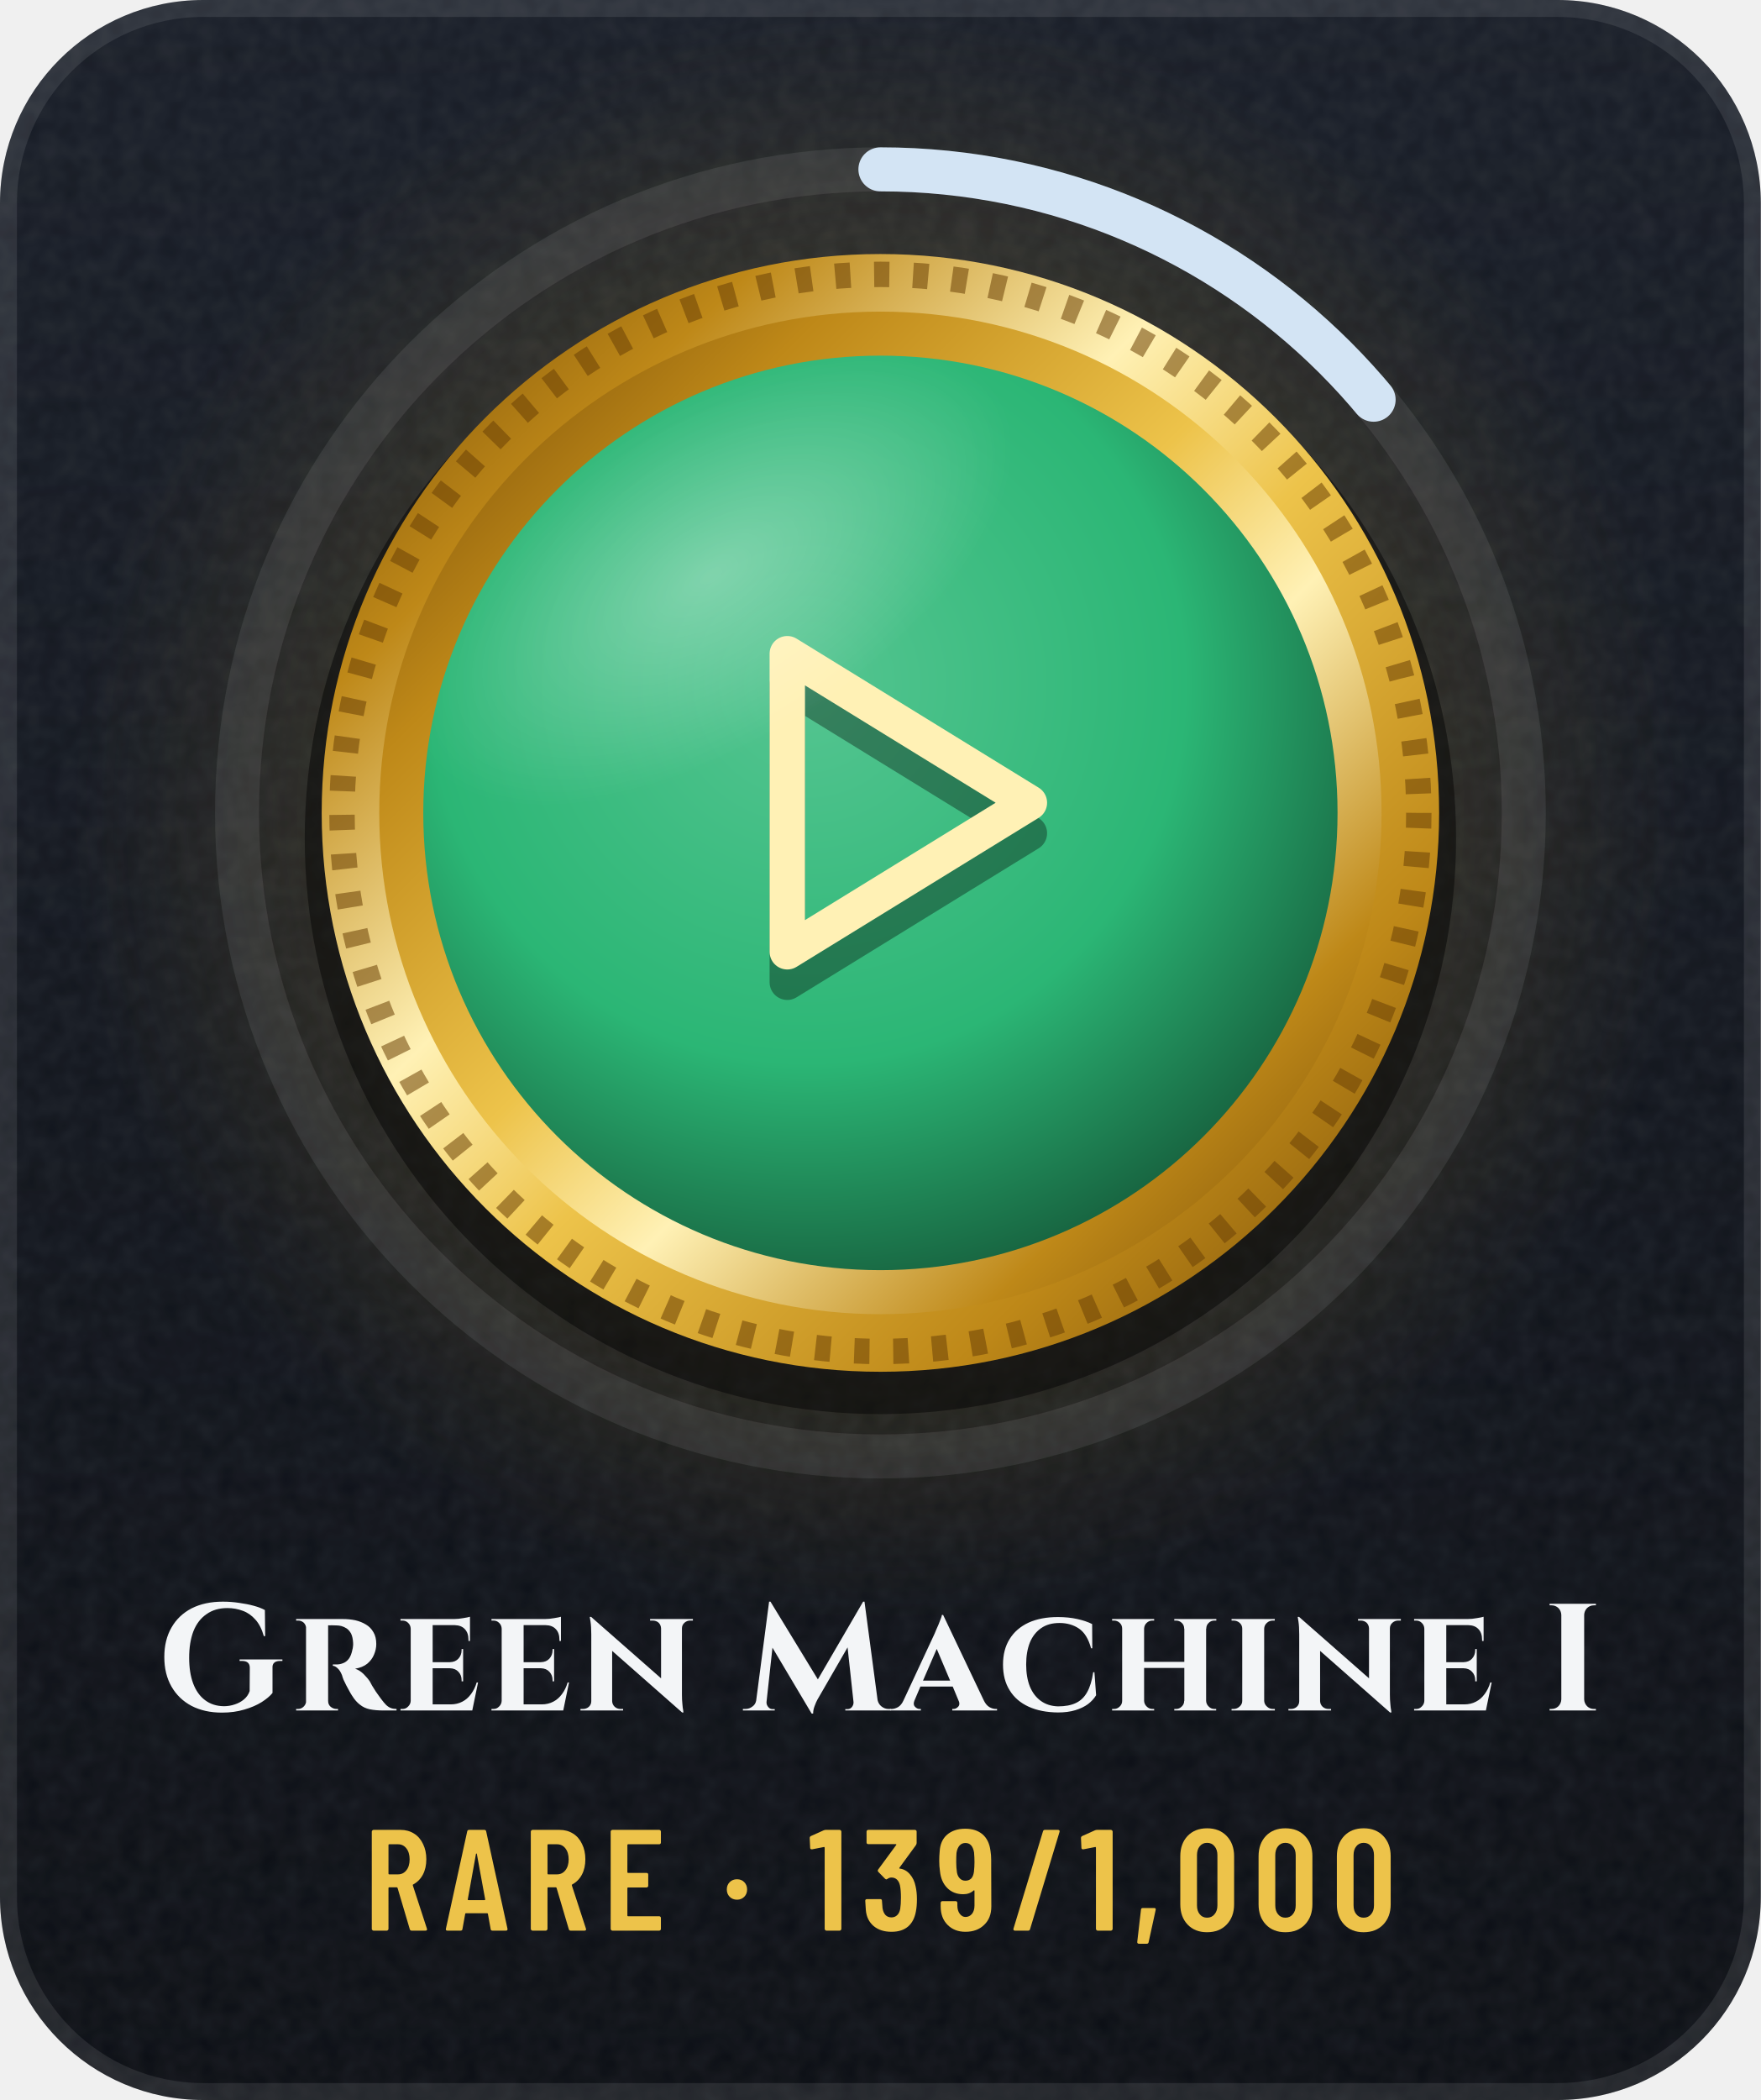
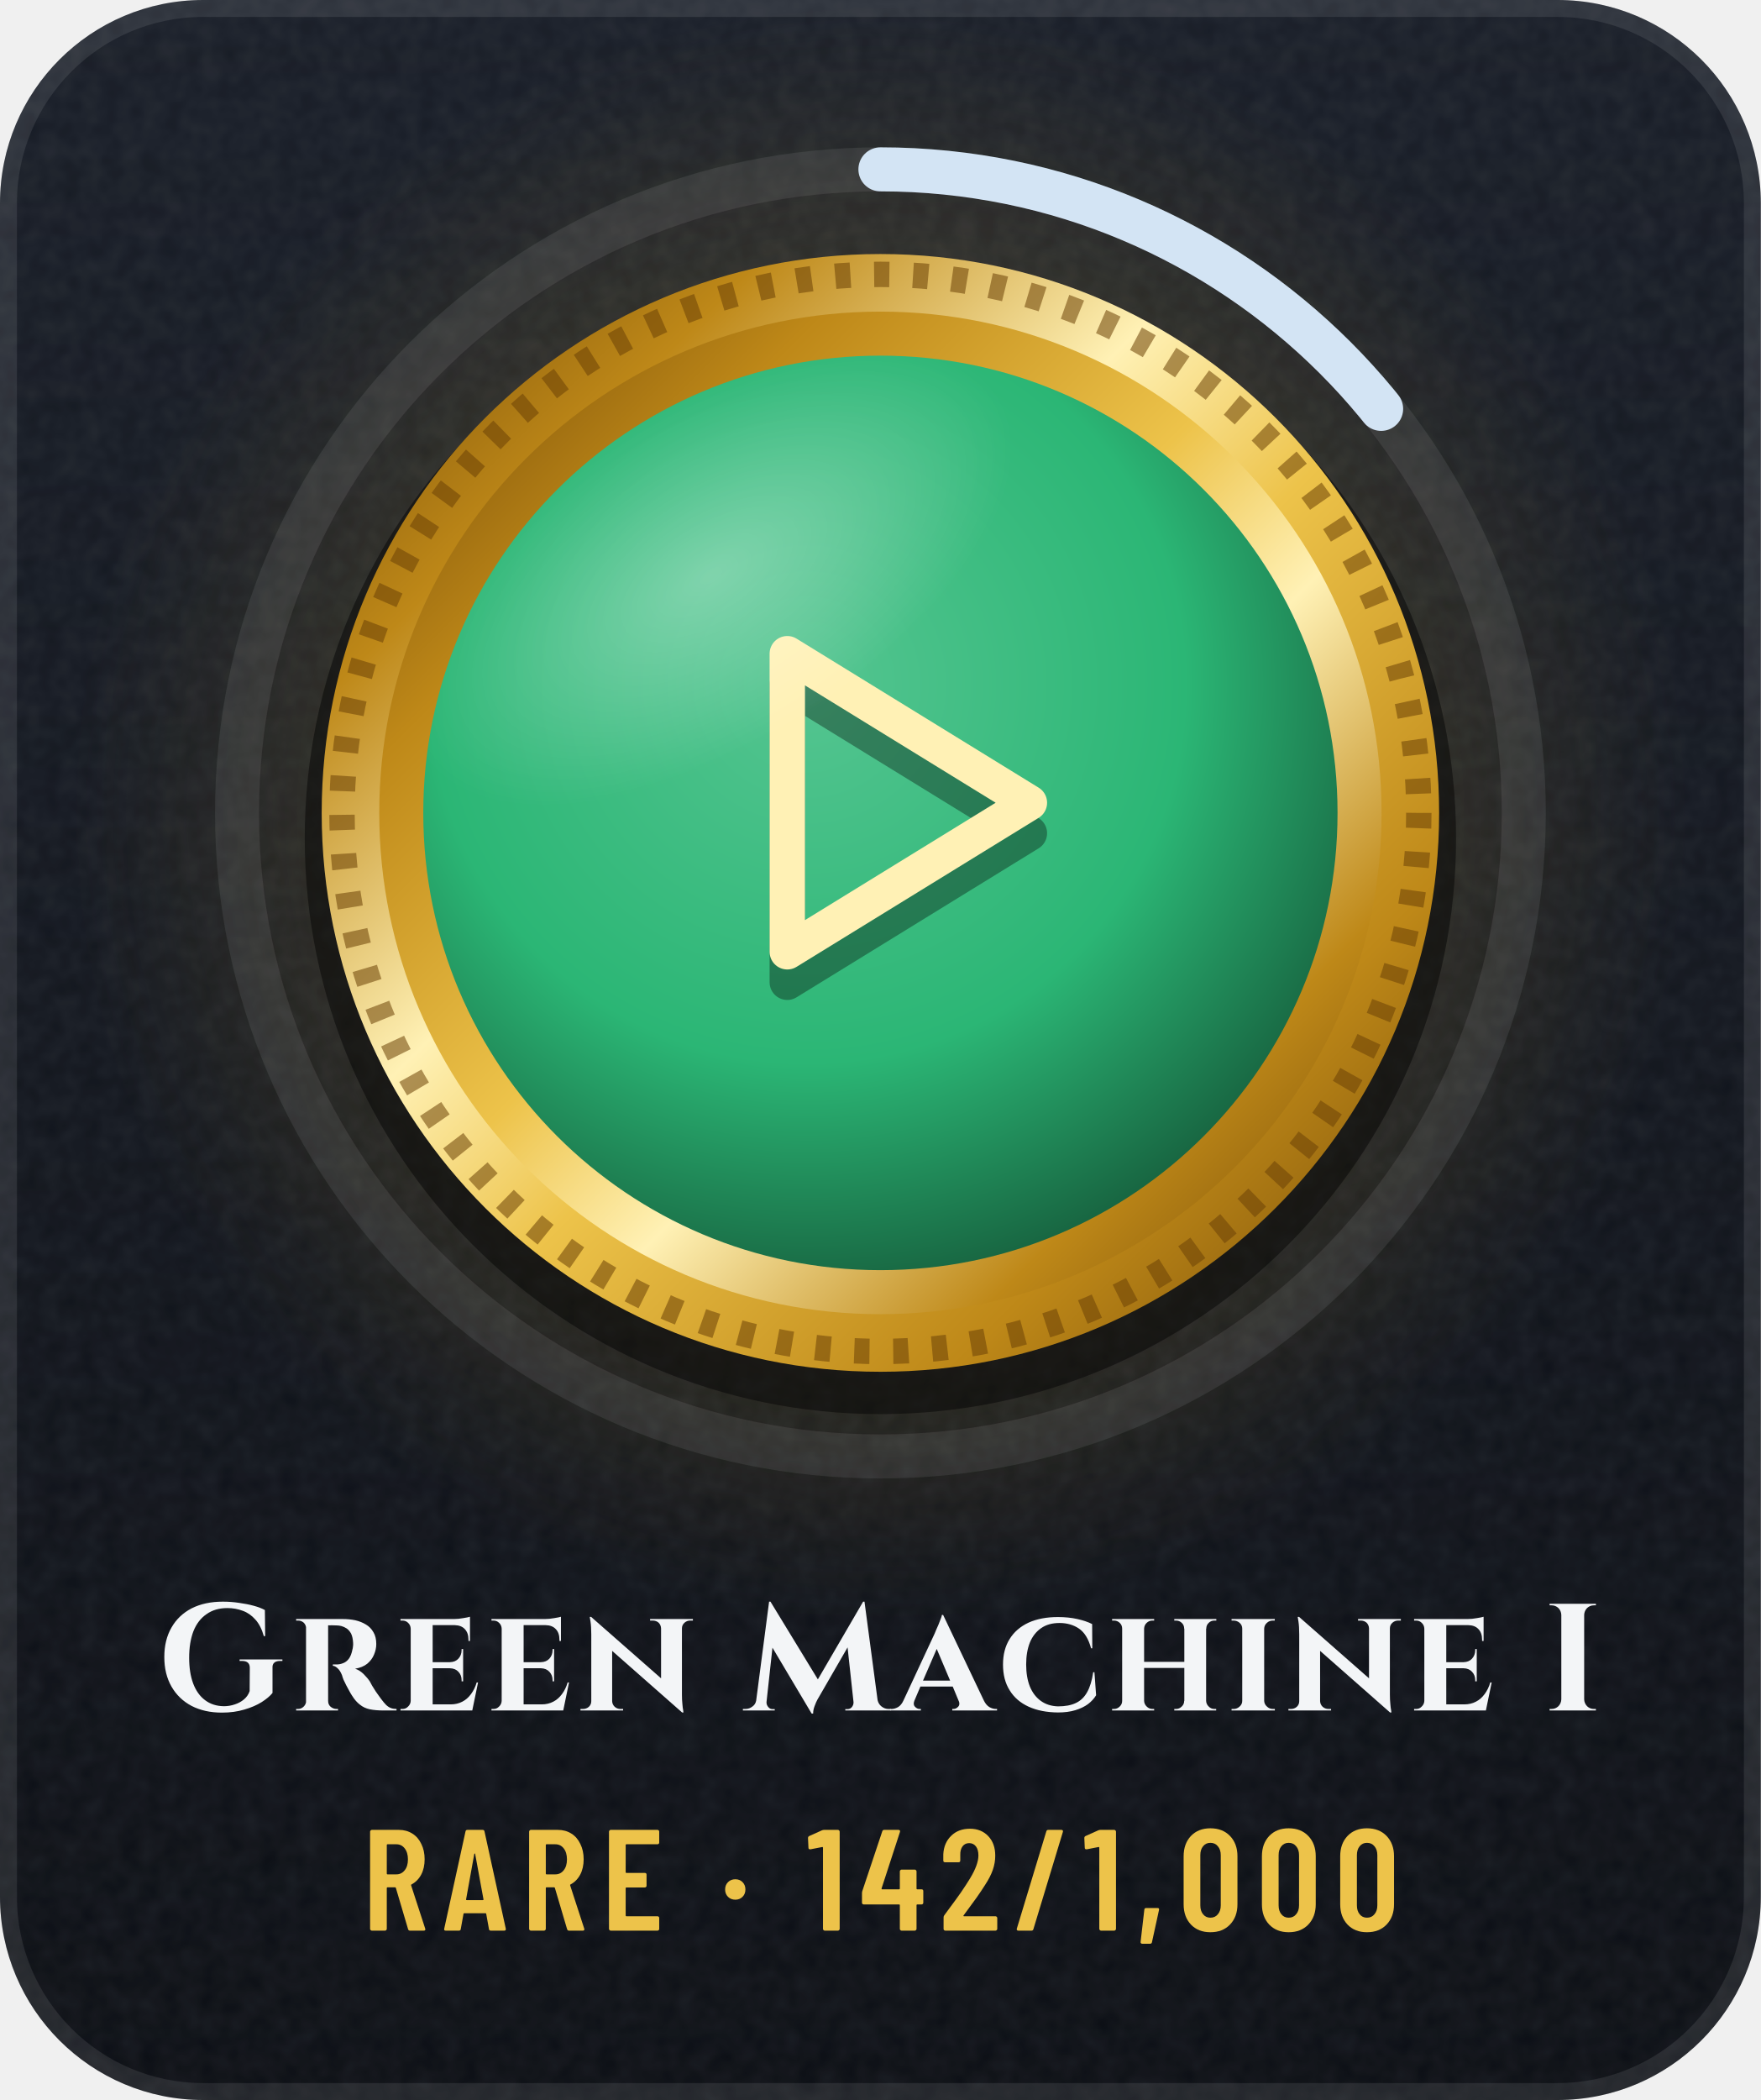
- <svg xmlns="http://www.w3.org/2000/svg" width="104" height="124" viewBox="0 0 104 124" role="img" aria-label="Green Machine I: earned, Rare, 13% to Green Machine II">
+ <svg xmlns="http://www.w3.org/2000/svg" width="104" height="124" viewBox="0 0 104 124" role="img" aria-label="Green Machine I: earned, Rare, 14% to Green Machine II">
  <style>@keyframes tw{0%,100%{opacity:.15;transform:scale(.45)}50%{opacity:1;transform:scale(1)}}.sp{transform-box:fill-box;transform-origin:center;animation:tw 3.4s ease-in-out infinite}@keyframes sh{0%{transform:translateX(-110px)}38%,100%{transform:translateX(200px)}}.sh{animation:sh 6.5s ease-in-out infinite}@keyframes fl{0%,100%{transform:translateY(0)}50%{transform:translateY(-3px)}}.fl{animation:fl 5s ease-in-out infinite}@media (prefers-reduced-motion:reduce){.sp,.fl{animation:none}.sh,.bu{display:none}}</style>
  <defs>
    <linearGradient id="bg" x1="0" y1="0" x2="0" y2="1">
      <stop offset="0" stop-color="#171C26" />
      <stop offset="1" stop-color="#0A0D13" />
    </linearGradient>
    <clipPath id="card">
      <rect width="104" height="124" rx="12" />
    </clipPath>
    <filter id="grain" x="0" y="0" width="100%" height="100%">
      <feTurbulence type="fractalNoise" baseFrequency=".85" numOctaves="2" stitchTiles="stitch" />
      <feColorMatrix values="0 0 0 0 1 0 0 0 0 1 0 0 0 0 1 0 0 0 .07 0" />
    </filter>
    <radialGradient id="glow" cx=".5" cy=".5" r=".5">
      <stop offset="0" stop-color="#EDC34A" stop-opacity="0.34" />
      <stop offset="1" stop-color="#EDC34A" stop-opacity="0" />
    </radialGradient>
    <linearGradient id="mh" x1="0" y1="0" x2="1" y2="0">
      <stop offset="0" stop-color="#6B4306" />
      <stop offset="0.2" stop-color="#BE8818" />
      <stop offset="0.4" stop-color="#FFF1B5" />
      <stop offset="0.54" stop-color="#EDC34A" />
      <stop offset="0.78" stop-color="#BE8818" />
      <stop offset="1" stop-color="#6B4306" />
    </linearGradient>
    <linearGradient id="md" x1="0" y1="0" x2="1" y2="1">
      <stop offset="0" stop-color="#6B4306" />
      <stop offset="0.2" stop-color="#BE8818" />
      <stop offset="0.4" stop-color="#FFF1B5" />
      <stop offset="0.54" stop-color="#EDC34A" />
      <stop offset="0.78" stop-color="#BE8818" />
      <stop offset="1" stop-color="#6B4306" />
    </linearGradient>
    <linearGradient id="mdr" x1="1" y1="1" x2="0" y2="0">
      <stop offset="0" stop-color="#6B4306" />
      <stop offset="0.2" stop-color="#BE8818" />
      <stop offset="0.4" stop-color="#FFF1B5" />
      <stop offset="0.54" stop-color="#EDC34A" />
      <stop offset="0.78" stop-color="#BE8818" />
      <stop offset="1" stop-color="#6B4306" />
    </linearGradient>
    <linearGradient id="dia" x1="0" y1="0" x2="1" y2="0">
      <stop offset="0" stop-color="#6CCBFF" />
      <stop offset=".5" stop-color="#C4B2FF" />
      <stop offset="1" stop-color="#F29BDD" />
    </linearGradient>
    <linearGradient id="pb" x1="0" y1="0" x2="1" y2="0">
      <stop offset="0" stop-color="#8FA6C0" />
      <stop offset="1" stop-color="#FFFFFF" />
    </linearGradient>
    <linearGradient id="shg" x1="0" y1="0" x2="1" y2="0">
      <stop offset="0" stop-color="#FFFFFF" stop-opacity="0" />
      <stop offset=".5" stop-color="#FFFFFF" stop-opacity=".6" />
      <stop offset="1" stop-color="#FFFFFF" stop-opacity="0" />
    </linearGradient>
    <radialGradient id="en" cx=".42" cy=".36" r=".75">
      <stop offset="0" stop-color="#55C591" />
      <stop offset=".55" stop-color="#2BB675" />
      <stop offset="1" stop-color="#11492F" />
    </radialGradient>
    <linearGradient id="ig" gradientUnits="userSpaceOnUse" x1="0" y1="34" x2="0" y2="62">
      <stop offset="0" stop-color="#FFF1B5" />
      <stop offset="1" stop-color="#EDC34A" />
    </linearGradient>
    <radialGradient id="gl" cx=".5" cy=".5" r=".5">
      <stop offset="0" stop-color="#FFFFFF" stop-opacity=".45" />
      <stop offset="1" stop-color="#FFFFFF" stop-opacity="0" />
    </radialGradient>
    <clipPath id="fc">
      <circle cx="52" cy="48" r="27" />
    </clipPath>
  </defs>
  <g clip-path="url(#card)">
    <rect width="104" height="124" fill="url(#bg)" />
    <rect width="104" height="124" filter="url(#grain)" />
  </g>
  <rect x=".5" y=".5" width="103" height="123" rx="11.5" fill="none" stroke="#FFFFFF" stroke-opacity=".09" />
  <circle cx="52" cy="48" r="48" fill="url(#glow)" />
  <circle cx="52" cy="48" r="38" fill="none" stroke="#FFFFFF" stroke-opacity=".08" stroke-width="2.6" />
-   <circle cx="52" cy="48" r="38" fill="none" stroke="#D3E4F4" stroke-width="2.6" stroke-linecap="round" stroke-dasharray="33.2 238.8" transform="rotate(-90 52 48)" />
+   <circle cx="52" cy="48" r="38" fill="none" stroke="#D3E4F4" stroke-width="2.6" stroke-linecap="round" stroke-dasharray="33.9 238.8" transform="rotate(-90 52 48)" />
  <circle cx="52" cy="49.5" r="34" fill="#000000" fill-opacity=".45" />
  <circle cx="52" cy="48" r="33" fill="url(#md)" />
  <circle cx="52" cy="48" r="31.8" fill="none" stroke="#6B4306" stroke-opacity=".55" stroke-width="1.5" stroke-dasharray=".9 1.4" />
  <circle cx="52" cy="48" r="29.6" fill="url(#mdr)" />
  <circle cx="52" cy="48" r="27" fill="url(#en)" />
  <g transform="translate(38.8 36) scale(1.1)" fill="none" stroke="#000000" stroke-width="1.9" stroke-linecap="round" stroke-linejoin="round" stroke-opacity=".35">
    <path d="M7 4l13 8-13 8z" />
  </g>
  <g transform="translate(38.8 34.2) scale(1.1)" fill="none" stroke="url(#ig)" stroke-width="1.9" stroke-linecap="round" stroke-linejoin="round">
    <path d="M7 4l13 8-13 8z" />
  </g>
  <g clip-path="url(#fc)">
    <ellipse cx="42" cy="34" rx="20" ry="10" transform="rotate(-32 42 34)" fill="url(#gl)" opacity=".7" />
    <g transform="skewX(-18)">
      <rect class="sh" x="10" y="10" width="12" height="80" fill="url(#shg)" opacity=".6" />
    </g>
  </g>
  <g transform="translate(9.3 101) scale(0.009 -0.009)" fill="#F3F5F7">
    <use href="#s71" x="0" />
    <use href="#s114" x="869" />
    <use href="#s101" x="1561" />
    <use href="#s101" x="2158" />
    <use href="#s110" x="2755" />
    <use href="#s77" x="3851" />
    <use href="#s97" x="4837" />
    <use href="#s99" x="5515" />
    <use href="#s104" x="6231" />
    <use href="#s105" x="7015" />
    <use href="#s110" x="7401" />
    <use href="#s101" x="8213" />
    <use href="#s73" x="9094" />
  </g>
-   <g transform="translate(21.5 114) scale(0.0085 -0.0085)" fill="#EDC34A">
+   <g transform="translate(21.4 114) scale(0.0085 -0.0085)" fill="#EDC34A">
    <use href="#m82" x="0" />
    <use href="#m65" x="555" />
    <use href="#m82" x="1105" />
    <use href="#m69" x="1660" />
    <use href="#m183" x="2484" />
    <use href="#m49" x="3087" />
-     <use href="#m51" x="3455" />
-     <use href="#m57" x="3975" />
-     <use href="#m47" x="4492" />
-     <use href="#m49" x="4972" />
-     <use href="#m44" x="5340" />
-     <use href="#m48" x="5634" />
-     <use href="#m48" x="6178" />
-     <use href="#m48" x="6722" />
+     <use href="#m52" x="3455" />
+     <use href="#m50" x="4008" />
+     <use href="#m47" x="4527" />
+     <use href="#m49" x="5007" />
+     <use href="#m44" x="5375" />
+     <use href="#m48" x="5669" />
+     <use href="#m48" x="6213" />
+     <use href="#m48" x="6757" />
  </g>
  <defs>
    <path id="m44" d="M33 -78 59 146Q60 157 71 157H151Q164 157 161 144L112 -80Q110 -91 99 -91H45Q39 -91 36 -88Q32 -84 33 -78Z" />
    <path id="m47" d="M21 14 226 690Q229 700 239 700H331Q337 700 340 696Q343 692 341 686L136 10Q133 0 123 0H31Q25 0 22 4Q19 8 21 14Z" />
    <path id="m48" d="M38 183V517Q38 604 89 658Q140 711 224 711Q309 711 360 658Q412 604 412 517V183Q412 96 360 42Q309 -11 224 -11Q140 -11 89 42Q38 96 38 183ZM296 176V524Q296 563 276 586Q257 610 224 610Q192 610 173 586Q154 563 154 524V176Q154 137 173 114Q192 90 224 90Q257 90 276 114Q296 137 296 176Z" />
    <path id="m49" d="M122 700H218Q223 700 226 696Q230 693 230 688V12Q230 7 226 4Q223 0 218 0H126Q121 0 118 4Q114 7 114 12V576Q114 578 112 580Q111 582 109 581L27 565H24Q13 565 13 576L10 643Q10 653 18 657L107 697Q114 700 122 700Z" />
-     <path id="m51" d="M387 218Q387 169 380 134Q368 66 326 29Q283 -8 210 -8Q134 -8 86 32Q38 73 32 143Q30 165 28 207Q28 219 40 219H132Q144 219 144 207Q146 173 148 156Q153 125 169 108Q185 92 210 92Q234 92 250 108Q266 123 271 152Q276 182 276 230Q276 281 269 315Q263 341 248 355Q233 369 210 369Q195 369 183 360Q177 356 174 356Q172 356 166 360L119 408Q115 412 115 417Q115 421 118 425L243 595Q245 597 244 599Q242 601 239 601H49Q44 601 40 604Q37 608 37 613V688Q37 693 40 696Q44 700 49 700H373Q378 700 382 696Q385 693 385 688V609Q385 602 380 594L266 438Q262 432 268 431Q309 426 338 392Q368 358 378 307Q387 267 387 218Z" />
-     <path id="m57" d="M384 168Q384 87 334 40Q285 -8 204 -8Q128 -8 80 40Q32 88 32 168V193Q32 198 36 202Q39 205 44 205H136Q141 205 144 202Q148 198 148 193V174Q148 140 164 118Q181 95 204 95Q232 95 250 117Q267 139 267 174V276Q267 279 265 280Q263 281 261 279Q232 253 189 253Q120 253 77 297Q34 341 27 414Q22 447 22 484Q22 518 25 549Q29 625 76 666Q124 708 203 708Q276 708 322 670Q368 631 378 556Q383 526 383 493ZM267 476Q267 506 264 543Q253 609 204 609Q179 609 163 591Q147 573 142 540Q140 516 140 476Q140 439 145 405Q150 377 166 362Q181 347 204 347Q228 347 244 362Q259 378 263 408Q267 443 267 476Z" />
+     <path id="m50" d="M173 100H392Q397 100 400 96Q404 93 404 88V12Q404 7 400 4Q397 0 392 0H43Q38 0 34 4Q31 7 31 12V92Q31 101 36 107L75 160Q114 212 152 266Q189 320 215 363Q273 459 273 522Q273 562 256 585Q238 608 209 608Q180 608 163 586Q146 563 147 526V487Q147 482 144 478Q140 475 135 475H41Q36 475 32 478Q29 482 29 487V530Q33 610 84 659Q134 708 214 708Q293 708 342 656Q390 605 390 521Q390 471 373 422Q356 373 319 317Q294 277 260 229Q225 181 214 166Q184 126 170 106Q168 104 169 102Q170 100 173 100Z" />
+     <path id="m52" d="M443 275V194Q443 189 440 186Q436 182 431 182H401Q396 182 396 177V12Q396 7 392 4Q389 0 384 0H292Q287 0 284 4Q280 7 280 12V177Q280 182 275 182H29Q24 182 20 186Q17 189 17 194V259Q17 268 19 274L158 690Q161 700 171 700H271Q277 700 280 696Q283 693 281 686L153 293Q152 287 157 287H275Q280 287 280 292V412Q280 417 284 420Q287 424 292 424H384Q389 424 392 420Q396 417 396 412V292Q396 287 401 287H431Q436 287 440 284Q443 280 443 275Z" />
    <path id="m65" d="M325 11 306 116Q306 121 300 121H154Q148 121 148 116L129 11Q128 0 116 0H25Q11 0 14 13L162 689Q164 700 175 700H281Q292 700 294 689L442 13V9Q442 0 431 0H338Q326 0 325 11ZM171 212H282Q288 212 287 217L229 533Q228 536 226 536Q224 536 223 533L166 217Q165 212 171 212Z" />
    <path id="m69" d="M391 600H175Q170 600 170 595V406Q170 401 175 401H303Q308 401 312 398Q315 394 315 389V312Q315 307 312 304Q308 300 303 300H175Q170 300 170 295V105Q170 100 175 100H391Q396 100 400 96Q403 93 403 88V12Q403 7 400 4Q396 0 391 0H66Q61 0 58 4Q54 7 54 12V688Q54 693 58 696Q61 700 66 700H391Q396 700 400 696Q403 693 403 688V612Q403 607 400 604Q396 600 391 600Z" />
    <path id="m82" d="M318 10 233 297Q231 301 228 301H175Q170 301 170 296V12Q170 7 166 4Q163 0 158 0H66Q61 0 58 4Q54 7 54 12V688Q54 693 58 696Q61 700 66 700H254Q307 700 348 674Q388 649 410 602Q433 556 433 496Q433 434 409 389Q385 344 342 321Q338 320 339 315L437 14Q438 12 438 9Q438 0 427 0H331Q321 0 318 10ZM170 595V396Q170 391 175 391H236Q272 391 294 419Q317 447 317 495Q317 543 294 572Q272 600 236 600H175Q170 600 170 595Z" />
    <path id="m183" d="M37 286Q37 317 57 337Q77 357 108 357Q139 357 158 337Q178 317 178 286Q178 255 158 235Q138 215 108 215Q77 215 57 235Q37 255 37 286Z" />
    <path id="s71" d="M755 280V115Q731 85 684 55Q636 25 570 6Q504 -14 423 -14Q309 -14 224 30Q139 75 92 157Q45 239 45 351Q45 463 92 544Q138 625 224 670Q311 714 429 714Q484 714 536 706Q588 699 632 687Q676 675 705 659L707 488H698Q679 556 643 596Q607 637 560 654Q512 672 459 672Q378 672 322 632Q265 593 236 520Q208 447 208 345Q208 249 234 178Q261 106 312 68Q363 29 436 28Q473 28 508 40Q542 51 568 73Q594 95 605 127L606 280Q606 325 555 325H539V335H820V325H805Q775 325 763 310Q754 299 755 280Z" />
    <path id="s73" d="M119 73V627Q118 653 100 672Q81 690 55 690H42V700H346V690H333Q307 690 288 672Q270 653 269 627V73Q270 47 288 28Q307 10 333 10H346V0H42V10H55Q81 10 100 28Q118 47 119 73Z" />
    <path id="s77" d="M780 714H789L875 68Q881 42 900 27Q921 10 947 10H963V0H663V9H678Q695 9 706 22Q717 36 717 52V55L678 414L491 90L481 73Q471 55 462 30Q452 5 452 -20H442L185 412L146 55V52Q146 36 158 22Q169 9 185 9H200V0H-9V10H7Q34 10 55 27Q73 40 78 64L163 714H172L483 204Z" />
    <path id="s97" d="M319 627 586 66Q601 35 623 22Q645 10 665 10H673V0H379V10H387Q404 10 418 25Q429 36 424 56L382 157H170L130 63Q121 38 134 25Q148 10 165 10H173V0H-27V10H-19Q1 10 23 22Q45 35 59 66L264 506Q266 512 273 528Q280 543 288 562Q296 582 303 600Q310 617 311 627ZM187 196H365L277 404Z" />
    <path id="s99" d="M634 251 645 100Q626 68 592 42Q558 17 509 2Q460 -13 395 -13Q283 -12 202 25Q121 62 78 132Q34 201 34 301Q34 399 77 468Q120 538 201 576Q282 613 395 613Q463 613 522 600Q580 587 619 567L620 408H612Q587 500 533 537Q479 574 405 574Q332 574 284 540Q235 506 210 445Q186 384 186 302Q186 219 210 158Q235 97 282 63Q329 29 395 27Q466 27 512 49Q559 71 586 120Q614 169 626 251Z" />
    <path id="s101" d="M543 184 505 0H34V10H47Q69 10 84 26Q100 41 101 63V537Q100 560 84 575Q69 590 47 590H34V600H385Q414 600 446 606Q478 611 490 615V456H480V465Q480 509 456 534Q433 559 389 560H245V317H359Q394 318 414 340Q435 363 435 396V403H445V191H435V199Q435 232 414 254Q394 276 359 277H245V40H363Q406 40 440 58Q473 75 497 108Q521 140 534 184Z" />
    <path id="s104" d="M100 63V537Q100 560 84 575Q68 590 46 590H34V600H310V590H299Q277 590 261 575Q245 560 244 537V319H508V537H507Q507 560 491 575Q475 590 453 590H442V600H718V590H706Q683 590 668 575Q652 560 652 537H651V63Q652 41 668 26Q683 10 706 10H717V0H442V10H453Q475 10 491 26Q507 41 507 63H508V279H244V63Q245 41 261 26Q277 10 299 10H310V0H34V10H46Q68 10 84 26Q100 41 100 63Z" />
    <path id="s105" d="M104 63V537Q104 560 87 575Q70 590 46 590H34V600H318L317 590H306Q282 590 266 575Q249 560 248 537V63Q249 41 266 26Q282 10 306 10H318V0H34V10H47Q70 10 87 26Q104 41 104 63Z" />
    <path id="s110" d="M91 614 550 211V539Q549 561 534 576Q518 590 495 590H478V600H759V590H742Q720 590 704 576Q687 561 687 539V104Q687 69 690 42Q692 16 695 2L697 -13H688L229 391V61Q230 39 246 24Q262 10 284 10H301V0H21V10H37Q60 10 76 24Q92 39 92 61V500Q92 551 87 583L82 614Z" />
    <path id="s114" d="M106 0H41V10H53Q75 10 91 26Q103 38 106 54V547Q103 564 91 576Q75 590 54 590H41V600H349Q390 600 429 592Q468 583 499 564Q530 546 548 514Q567 483 567 436Q567 401 552 366Q538 332 508 307Q477 282 428 274Q457 265 484 239Q510 213 525 190Q529 182 539 164Q549 147 564 124Q580 102 597 78Q617 51 632 36Q647 22 663 16Q679 10 700 10V0H616Q562 0 524 8Q487 16 460 38Q432 59 409 96Q400 109 390 128Q380 146 370 165Q360 184 352 202Q345 220 342 232Q329 264 312 278Q296 293 282 293V302H307Q328 302 348 310Q369 317 386 338Q403 360 411 402Q413 408 414 419Q416 430 415 444Q413 481 402 504Q390 526 373 538Q356 549 338 554Q321 558 308 558Q289 559 274 559Q259 558 251 559V63Q251 38 268 24Q286 10 306 10H316V0Z" />
  </defs>
</svg>
